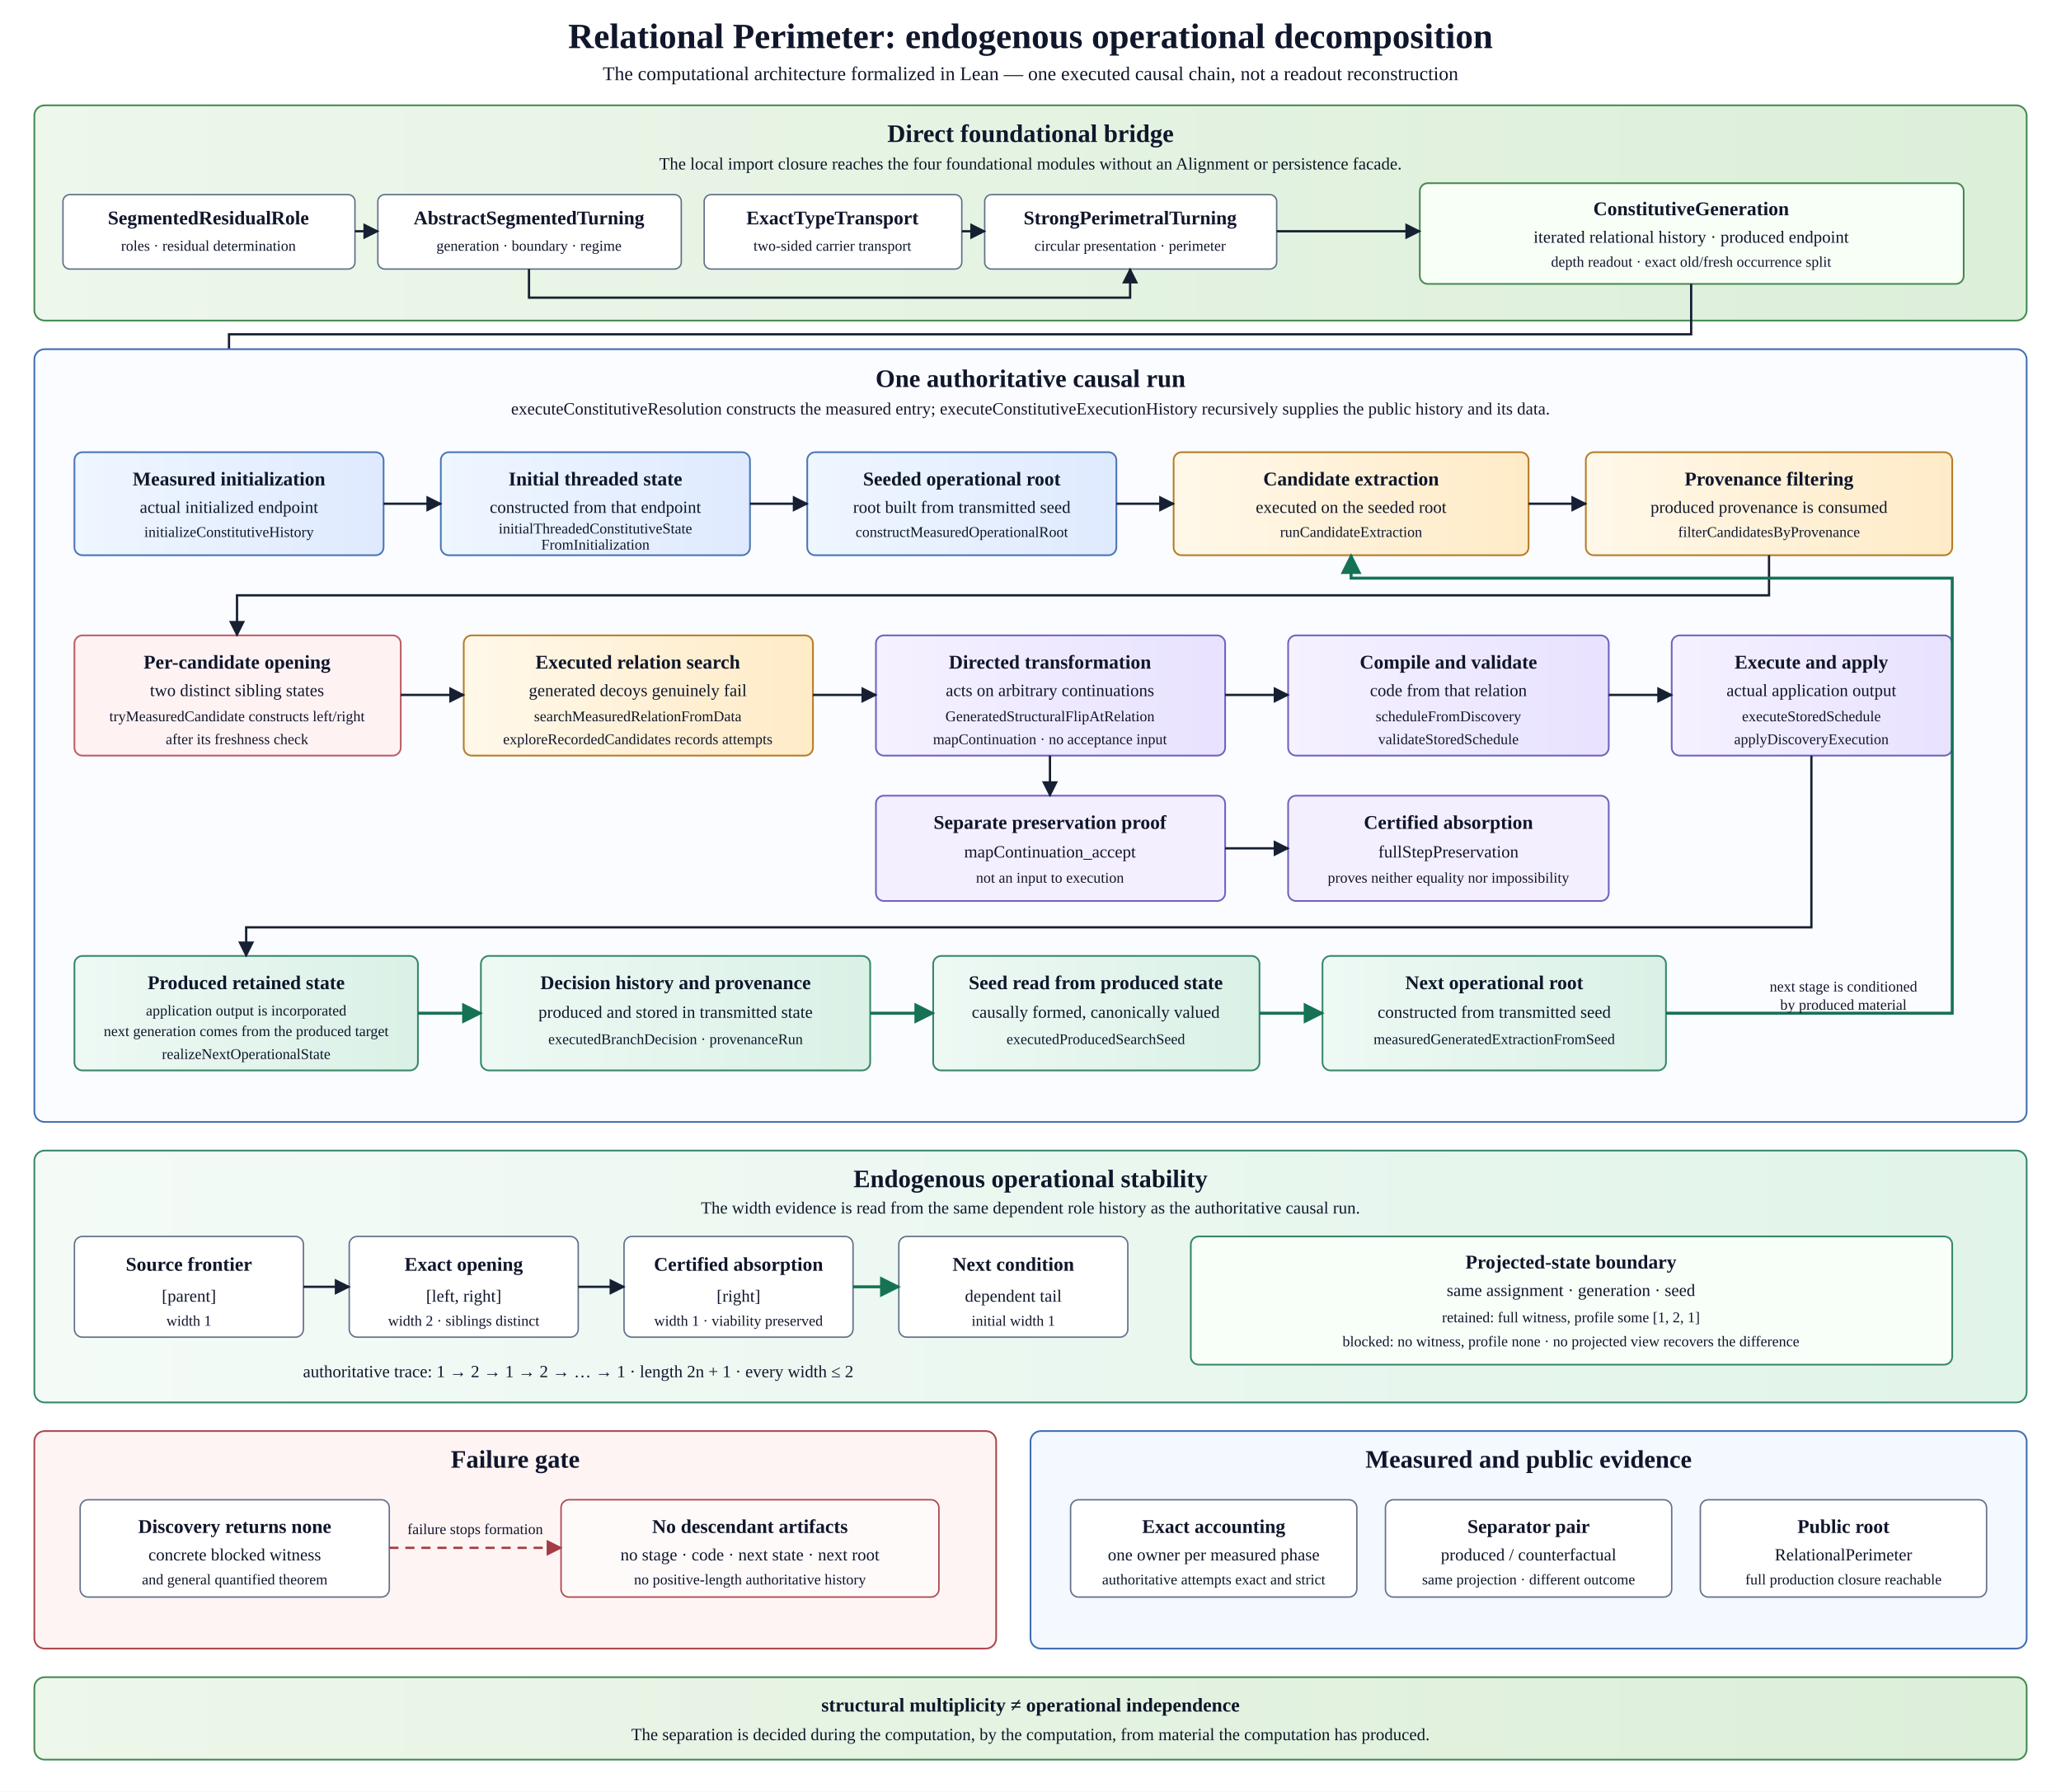
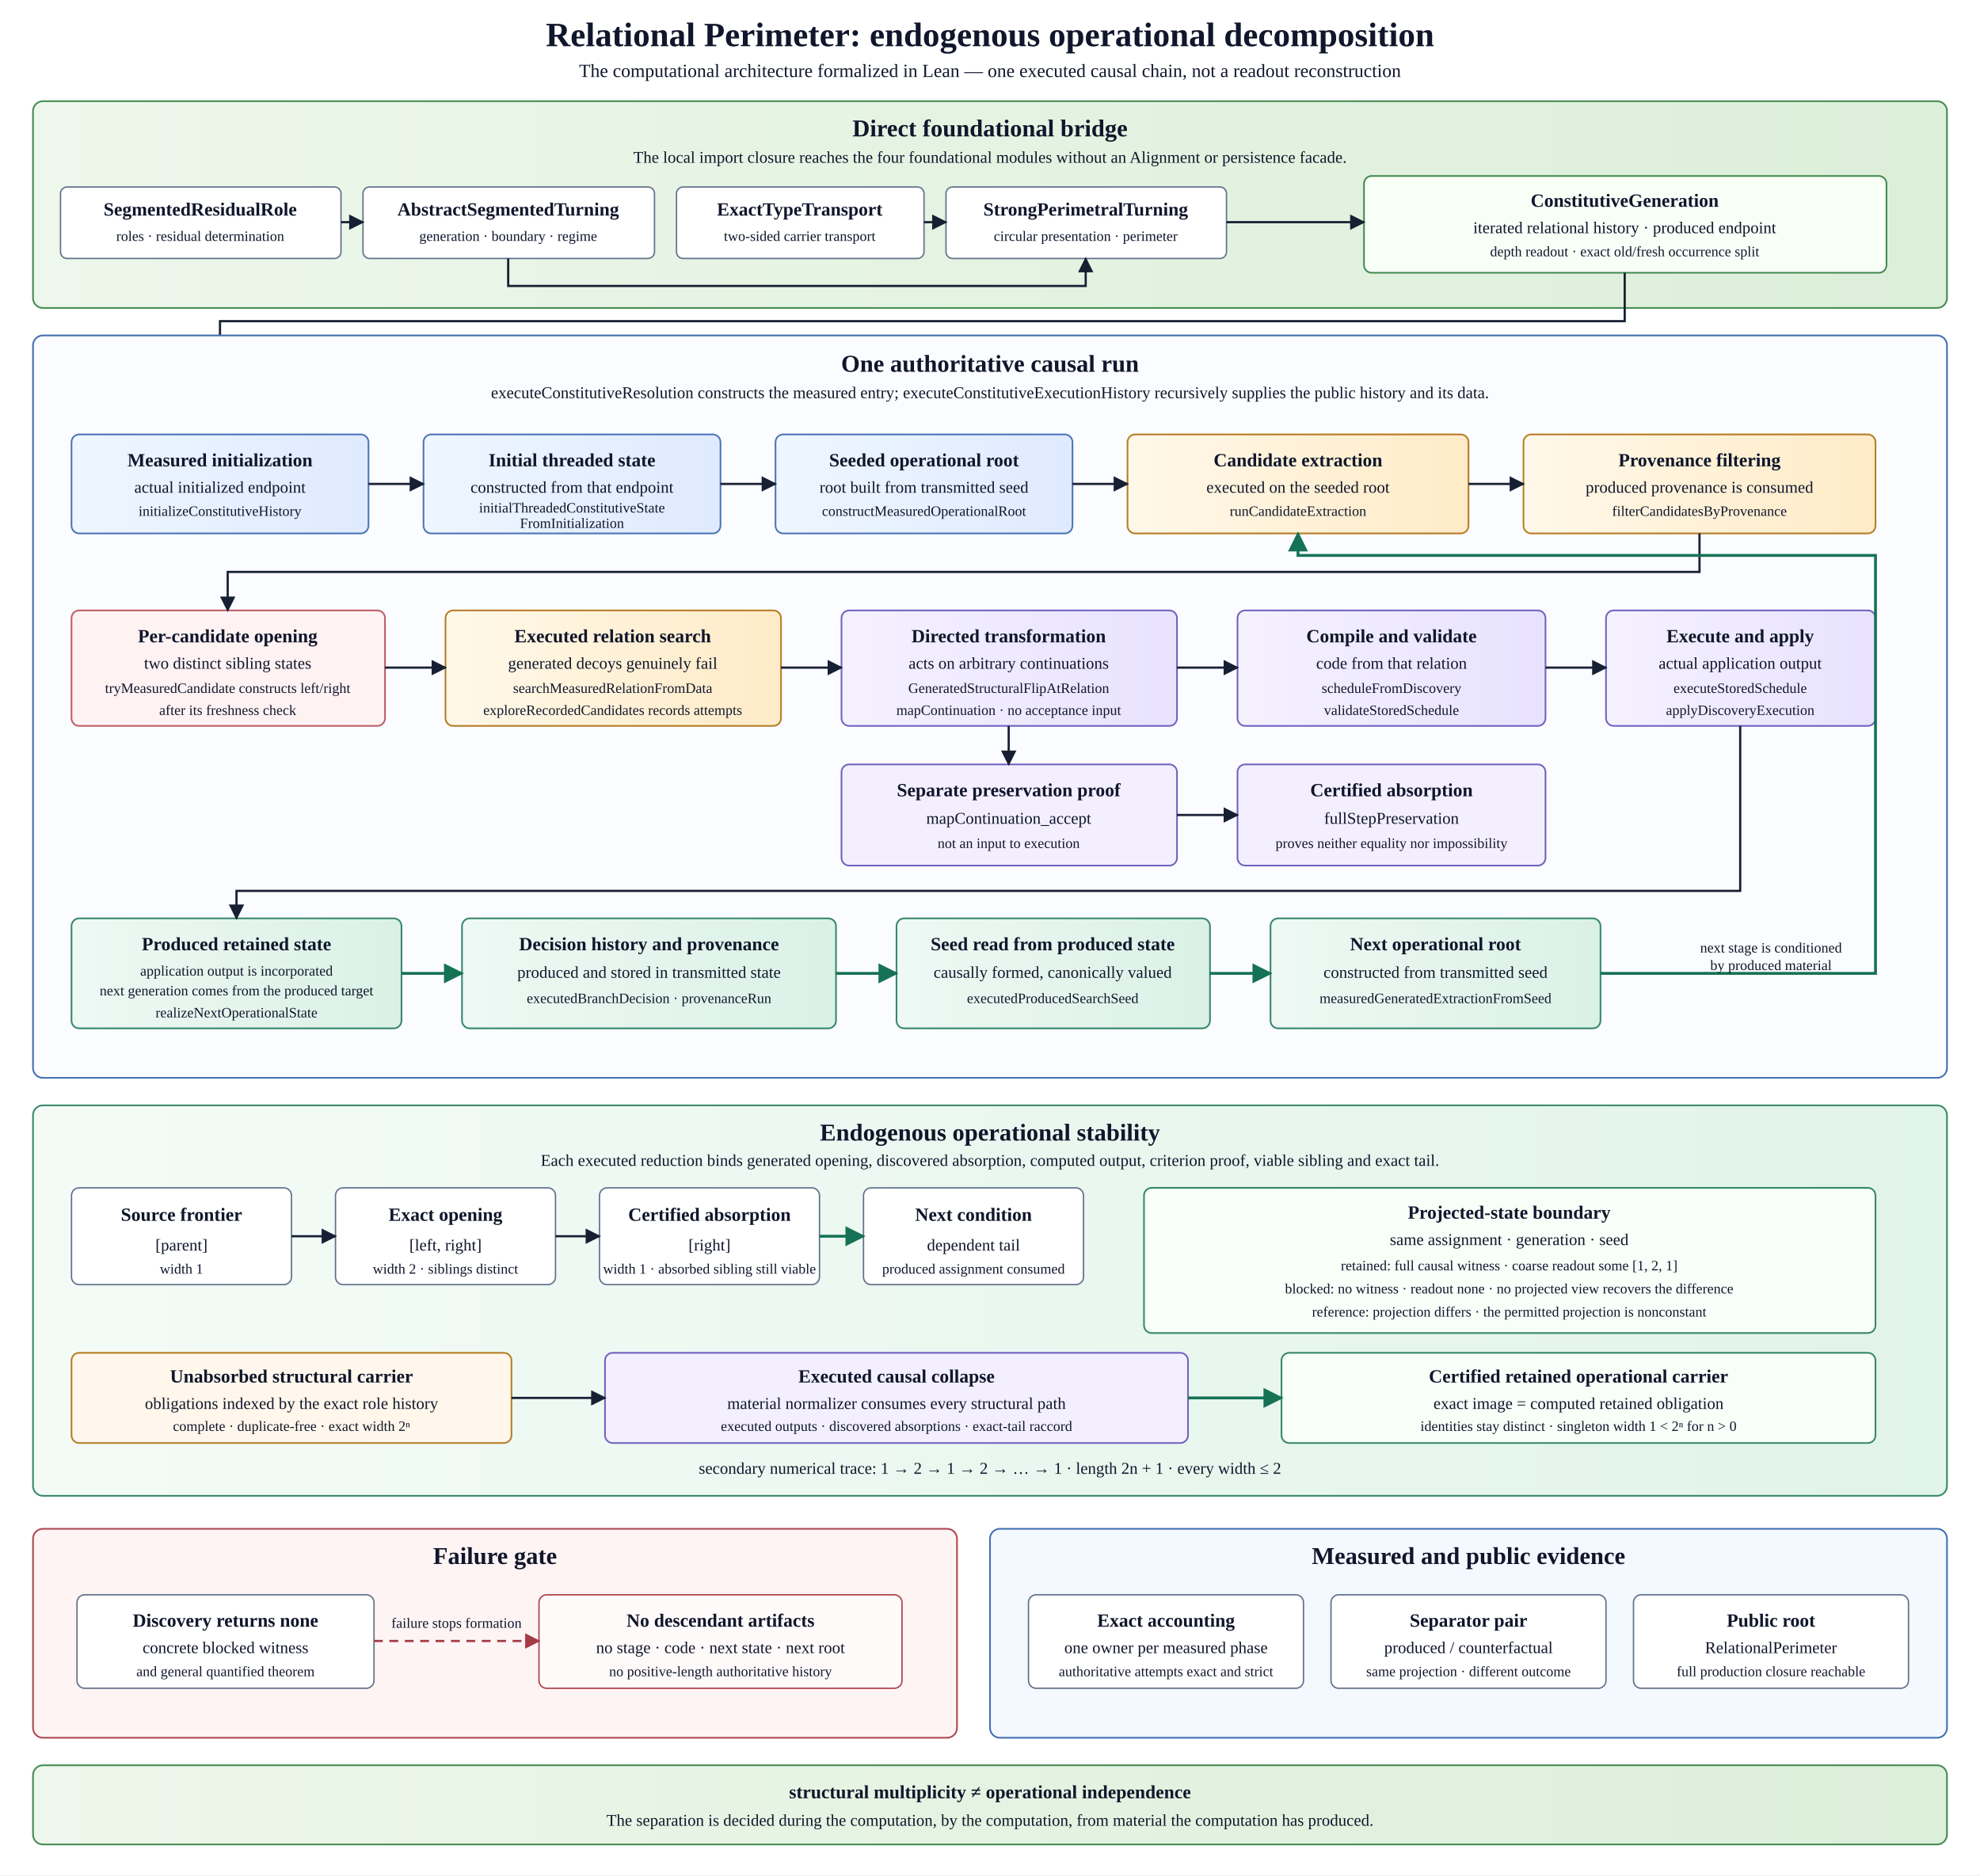
- <svg xmlns="http://www.w3.org/2000/svg" width="1800" height="1565" viewBox="0 0 1800 1565" role="img" aria-labelledby="title description">
+ <svg xmlns="http://www.w3.org/2000/svg" width="1800" height="1705" viewBox="0 0 1800 1705" role="img" aria-labelledby="title description">
  <defs>
    <linearGradient id="foundation" x1="0" x2="1">
      <stop offset="0" stop-color="#edf7eb" />
      <stop offset="1" stop-color="#dcefd9" />
    </linearGradient>
    <linearGradient id="causal" x1="0" x2="1">
      <stop offset="0" stop-color="#eef6ff" />
      <stop offset="1" stop-color="#dfeaff" />
    </linearGradient>
    <linearGradient id="search" x1="0" x2="1">
      <stop offset="0" stop-color="#fff8e9" />
      <stop offset="1" stop-color="#ffebc7" />
    </linearGradient>
    <linearGradient id="transport" x1="0" x2="1">
      <stop offset="0" stop-color="#f5f1ff" />
      <stop offset="1" stop-color="#e8e2ff" />
    </linearGradient>
    <linearGradient id="feedback" x1="0" x2="1">
      <stop offset="0" stop-color="#eef9f4" />
      <stop offset="1" stop-color="#daf1e6" />
    </linearGradient>
    <linearGradient id="stability" x1="0" x2="1">
      <stop offset="0" stop-color="#f4fbf7" />
      <stop offset="1" stop-color="#e1f4e9" />
    </linearGradient>
    <marker id="arrow" viewBox="0 0 10 10" refX="9" refY="5" markerWidth="7" markerHeight="7" orient="auto-start-reverse">
      <path d="M 0 0 L 10 5 L 0 10 z" fill="#172033" />
    </marker>
    <marker id="arrowFeedback" viewBox="0 0 10 10" refX="9" refY="5" markerWidth="7" markerHeight="7" orient="auto-start-reverse">
      <path d="M 0 0 L 10 5 L 0 10 z" fill="#167255" />
    </marker>
    <marker id="arrowFailure" viewBox="0 0 10 10" refX="9" refY="5" markerWidth="7" markerHeight="7" orient="auto-start-reverse">
      <path d="M 0 0 L 10 5 L 0 10 z" fill="#a43b45" />
    </marker>
    <style>
      text { font-family: Georgia, "Times New Roman", serif; fill: #10162b; }
      .title { font-size: 31px; font-weight: 700; }
      .subtitle { font-size: 17px; }
      .section { font-size: 22px; font-weight: 700; }
      .boxTitle { font-size: 17px; font-weight: 700; }
      .body { font-size: 15px; }
      .small { font-size: 13px; }
      .note { font-size: 14px; font-style: italic; }
      .panel { stroke-width: 1.5; }
      .box { fill: #ffffff; stroke: #61708a; stroke-width: 1.25; }
      .connector { fill: none; stroke: #172033; stroke-width: 1.7; }
      .arrow { fill: none; stroke: #172033; stroke-width: 2; marker-end: url(#arrow); }
      .feedbackArrow { fill: none; stroke: #167255; stroke-width: 2.6; marker-end: url(#arrowFeedback); }
      .failureArrow { fill: none; stroke: #a43b45; stroke-width: 2; stroke-dasharray: 8 6; marker-end: url(#arrowFailure); }
    </style>
  </defs>
-   <rect width="1800" height="1565" fill="#ffffff" />
+   <rect width="1800" height="1705" fill="#ffffff" />
  <text x="900" y="42" text-anchor="middle" class="title">Relational Perimeter: endogenous operational decomposition</text>
  <text x="900" y="70" text-anchor="middle" class="subtitle">The computational architecture formalized in Lean — one executed causal chain, not a readout reconstruction</text>
  <rect x="30" y="92" width="1740" height="188" rx="9" fill="url(#foundation)" stroke="#438b50" class="panel" />
  <text x="900" y="124" text-anchor="middle" class="section">Direct foundational bridge</text>
  <text x="900" y="148" text-anchor="middle" class="body">The local import closure reaches the four foundational modules without an Alignment or persistence facade.</text>
  <rect x="55" y="170" width="255" height="65" rx="6" class="box" />
  <text x="182" y="196" text-anchor="middle" class="boxTitle">SegmentedResidualRole</text>
  <text x="182" y="219" text-anchor="middle" class="small">roles · residual determination</text>
  <rect x="330" y="170" width="265" height="65" rx="6" class="box" />
-   <text x="462" y="196" text-anchor="middle" class="boxTitle">AbstractSegmentedTurning</text>
+   <text x="462" y="196" text-anchor="middle" class="boxTitle" font-size="16">AbstractSegmentedTurning</text>
  <text x="462" y="219" text-anchor="middle" class="small">generation · boundary · regime</text>
  <rect x="615" y="170" width="225" height="65" rx="6" class="box" />
  <text x="727" y="196" text-anchor="middle" class="boxTitle">ExactTypeTransport</text>
  <text x="727" y="219" text-anchor="middle" class="small">two-sided carrier transport</text>
  <rect x="860" y="170" width="255" height="65" rx="6" class="box" />
  <text x="987" y="196" text-anchor="middle" class="boxTitle">StrongPerimetralTurning</text>
  <text x="987" y="219" text-anchor="middle" class="small">circular presentation · perimeter</text>
  <rect x="1240" y="160" width="475" height="88" rx="7" fill="#f8fff7" stroke="#438b50" stroke-width="1.5" />
  <text x="1477" y="188" text-anchor="middle" class="boxTitle">ConstitutiveGeneration</text>
  <text x="1477" y="212" text-anchor="middle" class="body">iterated relational history · produced endpoint</text>
  <text x="1477" y="233" text-anchor="middle" class="small">depth readout · exact old/fresh occurrence split</text>
  <path d="M 310 202 L 330 202" class="arrow" />
  <path d="M 462 235 L 462 260 L 987 260 L 987 235" class="arrow" />
  <path d="M 840 202 L 860 202" class="arrow" />
  <path d="M 1115 202 L 1240 202" class="arrow" />
  <path d="M 1477 248 L 1477 292 L 200 292 L 200 395" class="arrow" />
  <rect x="30" y="305" width="1740" height="675" rx="9" fill="#fbfcff" stroke="#416fb2" class="panel" />
  <text x="900" y="338" text-anchor="middle" class="section">One authoritative causal run</text>
  <text x="900" y="362" text-anchor="middle" class="body">executeConstitutiveResolution constructs the measured entry; executeConstitutiveExecutionHistory recursively supplies the public history and its data.</text>
  <rect x="65" y="395" width="270" height="90" rx="7" fill="url(#causal)" stroke="#4b76b7" class="panel" />
  <text x="200" y="424" text-anchor="middle" class="boxTitle">Measured initialization</text>
  <text x="200" y="448" text-anchor="middle" class="body">actual initialized endpoint</text>
  <text x="200" y="469" text-anchor="middle" class="small">initializeConstitutiveHistory</text>
  <rect x="385" y="395" width="270" height="90" rx="7" fill="url(#causal)" stroke="#4b76b7" class="panel" />
  <text x="520" y="424" text-anchor="middle" class="boxTitle">Initial threaded state</text>
  <text x="520" y="448" text-anchor="middle" class="body">constructed from that endpoint</text>
  <text x="520" y="466" text-anchor="middle" class="small">initialThreadedConstitutiveState</text>
  <text x="520" y="480" text-anchor="middle" class="small">FromInitialization</text>
  <rect x="705" y="395" width="270" height="90" rx="7" fill="url(#causal)" stroke="#4b76b7" class="panel" />
  <text x="840" y="424" text-anchor="middle" class="boxTitle">Seeded operational root</text>
  <text x="840" y="448" text-anchor="middle" class="body">root built from transmitted seed</text>
  <text x="840" y="469" text-anchor="middle" class="small">constructMeasuredOperationalRoot</text>
  <rect x="1025" y="395" width="310" height="90" rx="7" fill="url(#search)" stroke="#b67d26" class="panel" />
  <text x="1180" y="424" text-anchor="middle" class="boxTitle">Candidate extraction</text>
  <text x="1180" y="448" text-anchor="middle" class="body">executed on the seeded root</text>
  <text x="1180" y="469" text-anchor="middle" class="small">runCandidateExtraction</text>
  <rect x="1385" y="395" width="320" height="90" rx="7" fill="url(#search)" stroke="#b67d26" class="panel" />
  <text x="1545" y="424" text-anchor="middle" class="boxTitle">Provenance filtering</text>
  <text x="1545" y="448" text-anchor="middle" class="body">produced provenance is consumed</text>
  <text x="1545" y="469" text-anchor="middle" class="small">filterCandidatesByProvenance</text>
  <path d="M 335 440 L 385 440" class="arrow" />
  <path d="M 655 440 L 705 440" class="arrow" />
  <path d="M 975 440 L 1025 440" class="arrow" />
  <path d="M 1335 440 L 1385 440" class="arrow" />
  <rect x="65" y="555" width="285" height="105" rx="7" fill="#fff2f3" stroke="#bc5e67" class="panel" />
  <text x="207" y="584" text-anchor="middle" class="boxTitle">Per-candidate opening</text>
  <text x="207" y="608" text-anchor="middle" class="body">two distinct sibling states</text>
  <text x="207" y="630" text-anchor="middle" class="small">tryMeasuredCandidate constructs left/right</text>
  <text x="207" y="650" text-anchor="middle" class="small">after its freshness check</text>
  <rect x="405" y="555" width="305" height="105" rx="7" fill="url(#search)" stroke="#b67d26" class="panel" />
  <text x="557" y="584" text-anchor="middle" class="boxTitle">Executed relation search</text>
  <text x="557" y="608" text-anchor="middle" class="body">generated decoys genuinely fail</text>
  <text x="557" y="630" text-anchor="middle" class="small">searchMeasuredRelationFromData</text>
  <text x="557" y="650" text-anchor="middle" class="small">exploreRecordedCandidates records attempts</text>
  <rect x="765" y="555" width="305" height="105" rx="7" fill="url(#transport)" stroke="#7063be" class="panel" />
  <text x="917" y="584" text-anchor="middle" class="boxTitle">Directed transformation</text>
  <text x="917" y="608" text-anchor="middle" class="body">acts on arbitrary continuations</text>
  <text x="917" y="630" text-anchor="middle" class="small">GeneratedStructuralFlipAtRelation</text>
  <text x="917" y="650" text-anchor="middle" class="small">mapContinuation · no acceptance input</text>
  <rect x="1125" y="555" width="280" height="105" rx="7" fill="url(#transport)" stroke="#7063be" class="panel" />
  <text x="1265" y="584" text-anchor="middle" class="boxTitle">Compile and validate</text>
  <text x="1265" y="608" text-anchor="middle" class="body">code from that relation</text>
  <text x="1265" y="630" text-anchor="middle" class="small">scheduleFromDiscovery</text>
  <text x="1265" y="650" text-anchor="middle" class="small">validateStoredSchedule</text>
  <rect x="1460" y="555" width="245" height="105" rx="7" fill="url(#transport)" stroke="#7063be" class="panel" />
  <text x="1582" y="584" text-anchor="middle" class="boxTitle">Execute and apply</text>
  <text x="1582" y="608" text-anchor="middle" class="body">actual application output</text>
  <text x="1582" y="630" text-anchor="middle" class="small">executeStoredSchedule</text>
  <text x="1582" y="650" text-anchor="middle" class="small">applyDiscoveryExecution</text>
  <path d="M 1545 485 L 1545 520 L 207 520 L 207 555" class="arrow" />
  <path d="M 350 607 L 405 607" class="arrow" />
  <path d="M 710 607 L 765 607" class="arrow" />
  <path d="M 1070 607 L 1125 607" class="arrow" />
  <path d="M 1405 607 L 1460 607" class="arrow" />
  <rect x="765" y="695" width="305" height="92" rx="7" fill="#f4efff" stroke="#7063be" stroke-width="1.5" />
  <text x="917" y="724" text-anchor="middle" class="boxTitle">Separate preservation proof</text>
  <text x="917" y="749" text-anchor="middle" class="body">mapContinuation_accept</text>
  <text x="917" y="771" text-anchor="middle" class="small">not an input to execution</text>
  <rect x="1125" y="695" width="280" height="92" rx="7" fill="#f4efff" stroke="#7063be" stroke-width="1.5" />
  <text x="1265" y="724" text-anchor="middle" class="boxTitle">Certified absorption</text>
  <text x="1265" y="749" text-anchor="middle" class="body">fullStepPreservation</text>
  <text x="1265" y="771" text-anchor="middle" class="small">proves neither equality nor impossibility</text>
  <path d="M 917 660 L 917 695" class="arrow" />
  <path d="M 1070 741 L 1125 741" class="arrow" />
  <rect x="65" y="835" width="300" height="100" rx="7" fill="url(#feedback)" stroke="#37876a" class="panel" />
  <text x="215" y="864" text-anchor="middle" class="boxTitle">Produced retained state</text>
  <text x="215" y="887" text-anchor="middle" class="small">application output is incorporated</text>
  <text x="215" y="905" text-anchor="middle" class="small">next generation comes from the produced target</text>
  <text x="215" y="925" text-anchor="middle" class="small">realizeNextOperationalState</text>
  <rect x="420" y="835" width="340" height="100" rx="7" fill="url(#feedback)" stroke="#37876a" class="panel" />
  <text x="590" y="864" text-anchor="middle" class="boxTitle">Decision history and provenance</text>
  <text x="590" y="889" text-anchor="middle" class="body">produced and stored in transmitted state</text>
  <text x="590" y="912" text-anchor="middle" class="small">executedBranchDecision · provenanceRun</text>
  <rect x="815" y="835" width="285" height="100" rx="7" fill="url(#feedback)" stroke="#37876a" class="panel" />
-   <text x="957" y="864" text-anchor="middle" class="boxTitle">Seed read from produced state</text>
+   <text x="957" y="864" text-anchor="middle" class="boxTitle" font-size="16">Seed read from produced state</text>
  <text x="957" y="889" text-anchor="middle" class="body">causally formed, canonically valued</text>
  <text x="957" y="912" text-anchor="middle" class="small">executedProducedSearchSeed</text>
  <rect x="1155" y="835" width="300" height="100" rx="7" fill="url(#feedback)" stroke="#37876a" class="panel" />
  <text x="1305" y="864" text-anchor="middle" class="boxTitle">Next operational root</text>
  <text x="1305" y="889" text-anchor="middle" class="body">constructed from transmitted seed</text>
  <text x="1305" y="912" text-anchor="middle" class="small">measuredGeneratedExtractionFromSeed</text>
  <path d="M 1582 660 L 1582 810 L 215 810 L 215 835" class="arrow" />
  <path d="M 365 885 L 420 885" class="feedbackArrow" />
  <path d="M 760 885 L 815 885" class="feedbackArrow" />
  <path d="M 1100 885 L 1155 885" class="feedbackArrow" />
  <path d="M 1455 885 L 1705 885 L 1705 505 L 1180 505 L 1180 485" class="feedbackArrow" />
  <text x="1610" y="866" text-anchor="middle" class="small" fill="#167255">next stage is conditioned</text>
  <text x="1610" y="882" text-anchor="middle" class="small" fill="#167255">by produced material</text>
-   <rect x="30" y="1005" width="1740" height="220" rx="9" fill="url(#stability)" stroke="#37876a" class="panel" />
+   <rect x="30" y="1005" width="1740" height="355" rx="9" fill="url(#stability)" stroke="#37876a" class="panel" />
  <text x="900" y="1037" text-anchor="middle" class="section">Endogenous operational stability</text>
-   <text x="900" y="1060" text-anchor="middle" class="body">The width evidence is read from the same dependent role history as the authoritative causal run.</text>
+   <text x="900" y="1060" text-anchor="middle" class="body">Each executed reduction binds generated opening, discovered absorption, computed output, criterion proof, viable sibling and exact tail.</text>
  <rect x="65" y="1080" width="200" height="88" rx="7" class="box" />
  <text x="165" y="1110" text-anchor="middle" class="boxTitle">Source frontier</text>
  <text x="165" y="1137" text-anchor="middle" class="body">[parent]</text>
  <text x="165" y="1158" text-anchor="middle" class="small">width 1</text>
  <rect x="305" y="1080" width="200" height="88" rx="7" class="box" />
  <text x="405" y="1110" text-anchor="middle" class="boxTitle">Exact opening</text>
  <text x="405" y="1137" text-anchor="middle" class="body">[left, right]</text>
  <text x="405" y="1158" text-anchor="middle" class="small">width 2 · siblings distinct</text>
  <rect x="545" y="1080" width="200" height="88" rx="7" class="box" />
  <text x="645" y="1110" text-anchor="middle" class="boxTitle">Certified absorption</text>
  <text x="645" y="1137" text-anchor="middle" class="body">[right]</text>
-   <text x="645" y="1158" text-anchor="middle" class="small">width 1 · viability preserved</text>
+   <text x="645" y="1158" text-anchor="middle" class="small">width 1 · absorbed sibling still viable</text>
  <rect x="785" y="1080" width="200" height="88" rx="7" class="box" />
  <text x="885" y="1110" text-anchor="middle" class="boxTitle">Next condition</text>
  <text x="885" y="1137" text-anchor="middle" class="body">dependent tail</text>
-   <text x="885" y="1158" text-anchor="middle" class="small">initial width 1</text>
+   <text x="885" y="1158" text-anchor="middle" class="small">produced assignment consumed</text>
  <path d="M 265 1124 L 305 1124" class="arrow" />
  <path d="M 505 1124 L 545 1124" class="arrow" />
  <path d="M 745 1124 L 785 1124" class="feedbackArrow" />
-   <rect x="1040" y="1080" width="665" height="112" rx="7" fill="#f8fff9" stroke="#37876a" stroke-width="1.5" />
+   <rect x="1040" y="1080" width="665" height="132" rx="7" fill="#f8fff9" stroke="#37876a" stroke-width="1.5" />
  <text x="1372" y="1108" text-anchor="middle" class="boxTitle">Projected-state boundary</text>
  <text x="1372" y="1132" text-anchor="middle" class="body">same assignment · generation · seed</text>
-   <text x="1372" y="1155" text-anchor="middle" class="small">retained: full witness, profile some [1, 2, 1]</text>
-   <text x="1372" y="1176" text-anchor="middle" class="small">blocked: no witness, profile none · no projected view recovers the difference</text>
-   <text x="505" y="1203" text-anchor="middle" class="body">authoritative trace: 1 → 2 → 1 → 2 → … → 1 · length 2n + 1 · every width ≤ 2</text>
-   <rect x="30" y="1250" width="840" height="190" rx="9" fill="#fff4f4" stroke="#ad4750" class="panel" />
-   <text x="450" y="1282" text-anchor="middle" class="section">Failure gate</text>
-   <rect x="70" y="1310" width="270" height="85" rx="7" class="box" />
-   <text x="205" y="1339" text-anchor="middle" class="boxTitle">Discovery returns none</text>
-   <text x="205" y="1363" text-anchor="middle" class="body">concrete blocked witness</text>
-   <text x="205" y="1384" text-anchor="middle" class="small">and general quantified theorem</text>
-   <rect x="490" y="1310" width="330" height="85" rx="7" fill="#fffafa" stroke="#ad4750" stroke-width="1.3" />
-   <text x="655" y="1339" text-anchor="middle" class="boxTitle">No descendant artifacts</text>
-   <text x="655" y="1363" text-anchor="middle" class="body">no stage · code · next state · next root</text>
-   <text x="655" y="1384" text-anchor="middle" class="small">no positive-length authoritative history</text>
-   <path d="M 340 1352 L 490 1352" class="failureArrow" />
-   <text x="415" y="1340" text-anchor="middle" class="small" fill="#a43b45">failure stops formation</text>
-   <rect x="900" y="1250" width="870" height="190" rx="9" fill="#f4f8ff" stroke="#416fb2" class="panel" />
-   <text x="1335" y="1282" text-anchor="middle" class="section">Measured and public evidence</text>
-   <rect x="935" y="1310" width="250" height="85" rx="7" class="box" />
-   <text x="1060" y="1339" text-anchor="middle" class="boxTitle">Exact accounting</text>
-   <text x="1060" y="1363" text-anchor="middle" class="body">one owner per measured phase</text>
-   <text x="1060" y="1384" text-anchor="middle" class="small">authoritative attempts exact and strict</text>
-   <rect x="1210" y="1310" width="250" height="85" rx="7" class="box" />
-   <text x="1335" y="1339" text-anchor="middle" class="boxTitle">Separator pair</text>
-   <text x="1335" y="1363" text-anchor="middle" class="body">produced / counterfactual</text>
-   <text x="1335" y="1384" text-anchor="middle" class="small">same projection · different outcome</text>
-   <rect x="1485" y="1310" width="250" height="85" rx="7" class="box" />
-   <text x="1610" y="1339" text-anchor="middle" class="boxTitle">Public root</text>
-   <text x="1610" y="1363" text-anchor="middle" class="body">RelationalPerimeter</text>
-   <text x="1610" y="1384" text-anchor="middle" class="small">full production closure reachable</text>
-   <rect x="30" y="1465" width="1740" height="72" rx="9" fill="url(#foundation)" stroke="#438b50" class="panel" />
-   <text x="900" y="1495" text-anchor="middle" class="boxTitle">structural multiplicity ≠ operational independence</text>
-   <text x="900" y="1520" text-anchor="middle" class="body">The separation is decided during the computation, by the computation, from material the computation has produced.</text>
+   <text x="1372" y="1155" text-anchor="middle" class="small">retained: full causal witness · coarse readout some [1, 2, 1]</text>
+   <text x="1372" y="1176" text-anchor="middle" class="small">blocked: no witness · readout none · no projected view recovers the difference</text>
+   <text x="1372" y="1197" text-anchor="middle" class="small">reference: projection differs · the permitted projection is nonconstant</text>
+   <rect x="65" y="1230" width="400" height="82" rx="7" fill="#fff7ec" stroke="#b67d26" stroke-width="1.5" />
+   <text x="265" y="1257" text-anchor="middle" class="boxTitle">Unabsorbed structural carrier</text>
+   <text x="265" y="1281" text-anchor="middle" class="body">obligations indexed by the exact role history</text>
+   <text x="265" y="1301" text-anchor="middle" class="small">complete · duplicate-free · exact width 2ⁿ</text>
+   <rect x="550" y="1230" width="530" height="82" rx="7" fill="#f3efff" stroke="#7063be" stroke-width="1.5" />
+   <text x="815" y="1257" text-anchor="middle" class="boxTitle">Executed causal collapse</text>
+   <text x="815" y="1281" text-anchor="middle" class="body">material normalizer consumes every structural path</text>
+   <text x="815" y="1301" text-anchor="middle" class="small">executed outputs · discovered absorptions · exact-tail raccord</text>
+   <rect x="1165" y="1230" width="540" height="82" rx="7" fill="#f8fff9" stroke="#37876a" stroke-width="1.5" />
+   <text x="1435" y="1257" text-anchor="middle" class="boxTitle">Certified retained operational carrier</text>
+   <text x="1435" y="1281" text-anchor="middle" class="body">exact image = computed retained obligation</text>
+   <text x="1435" y="1301" text-anchor="middle" class="small">identities stay distinct · singleton width 1 &lt; 2ⁿ for n &gt; 0</text>
+   <path d="M 465 1271 L 550 1271" class="arrow" />
+   <path d="M 1080 1271 L 1165 1271" class="feedbackArrow" />
+   <text x="900" y="1340" text-anchor="middle" class="body">secondary numerical trace: 1 → 2 → 1 → 2 → … → 1 · length 2n + 1 · every width ≤ 2</text>
+   <rect x="30" y="1390" width="840" height="190" rx="9" fill="#fff4f4" stroke="#ad4750" class="panel" />
+   <text x="450" y="1422" text-anchor="middle" class="section">Failure gate</text>
+   <rect x="70" y="1450" width="270" height="85" rx="7" class="box" />
+   <text x="205" y="1479" text-anchor="middle" class="boxTitle">Discovery returns none</text>
+   <text x="205" y="1503" text-anchor="middle" class="body">concrete blocked witness</text>
+   <text x="205" y="1524" text-anchor="middle" class="small">and general quantified theorem</text>
+   <rect x="490" y="1450" width="330" height="85" rx="7" fill="#fffafa" stroke="#ad4750" stroke-width="1.3" />
+   <text x="655" y="1479" text-anchor="middle" class="boxTitle">No descendant artifacts</text>
+   <text x="655" y="1503" text-anchor="middle" class="body">no stage · code · next state · next root</text>
+   <text x="655" y="1524" text-anchor="middle" class="small">no positive-length authoritative history</text>
+   <path d="M 340 1492 L 490 1492" class="failureArrow" />
+   <text x="415" y="1480" text-anchor="middle" class="small" fill="#a43b45">failure stops formation</text>
+   <rect x="900" y="1390" width="870" height="190" rx="9" fill="#f4f8ff" stroke="#416fb2" class="panel" />
+   <text x="1335" y="1422" text-anchor="middle" class="section">Measured and public evidence</text>
+   <rect x="935" y="1450" width="250" height="85" rx="7" class="box" />
+   <text x="1060" y="1479" text-anchor="middle" class="boxTitle">Exact accounting</text>
+   <text x="1060" y="1503" text-anchor="middle" class="body">one owner per measured phase</text>
+   <text x="1060" y="1524" text-anchor="middle" class="small">authoritative attempts exact and strict</text>
+   <rect x="1210" y="1450" width="250" height="85" rx="7" class="box" />
+   <text x="1335" y="1479" text-anchor="middle" class="boxTitle">Separator pair</text>
+   <text x="1335" y="1503" text-anchor="middle" class="body">produced / counterfactual</text>
+   <text x="1335" y="1524" text-anchor="middle" class="small">same projection · different outcome</text>
+   <rect x="1485" y="1450" width="250" height="85" rx="7" class="box" />
+   <text x="1610" y="1479" text-anchor="middle" class="boxTitle">Public root</text>
+   <text x="1610" y="1503" text-anchor="middle" class="body">RelationalPerimeter</text>
+   <text x="1610" y="1524" text-anchor="middle" class="small">full production closure reachable</text>
+   <rect x="30" y="1605" width="1740" height="72" rx="9" fill="url(#foundation)" stroke="#438b50" class="panel" />
+   <text x="900" y="1635" text-anchor="middle" class="boxTitle">structural multiplicity ≠ operational independence</text>
+   <text x="900" y="1660" text-anchor="middle" class="body">The separation is decided during the computation, by the computation, from material the computation has produced.</text>
</svg>
